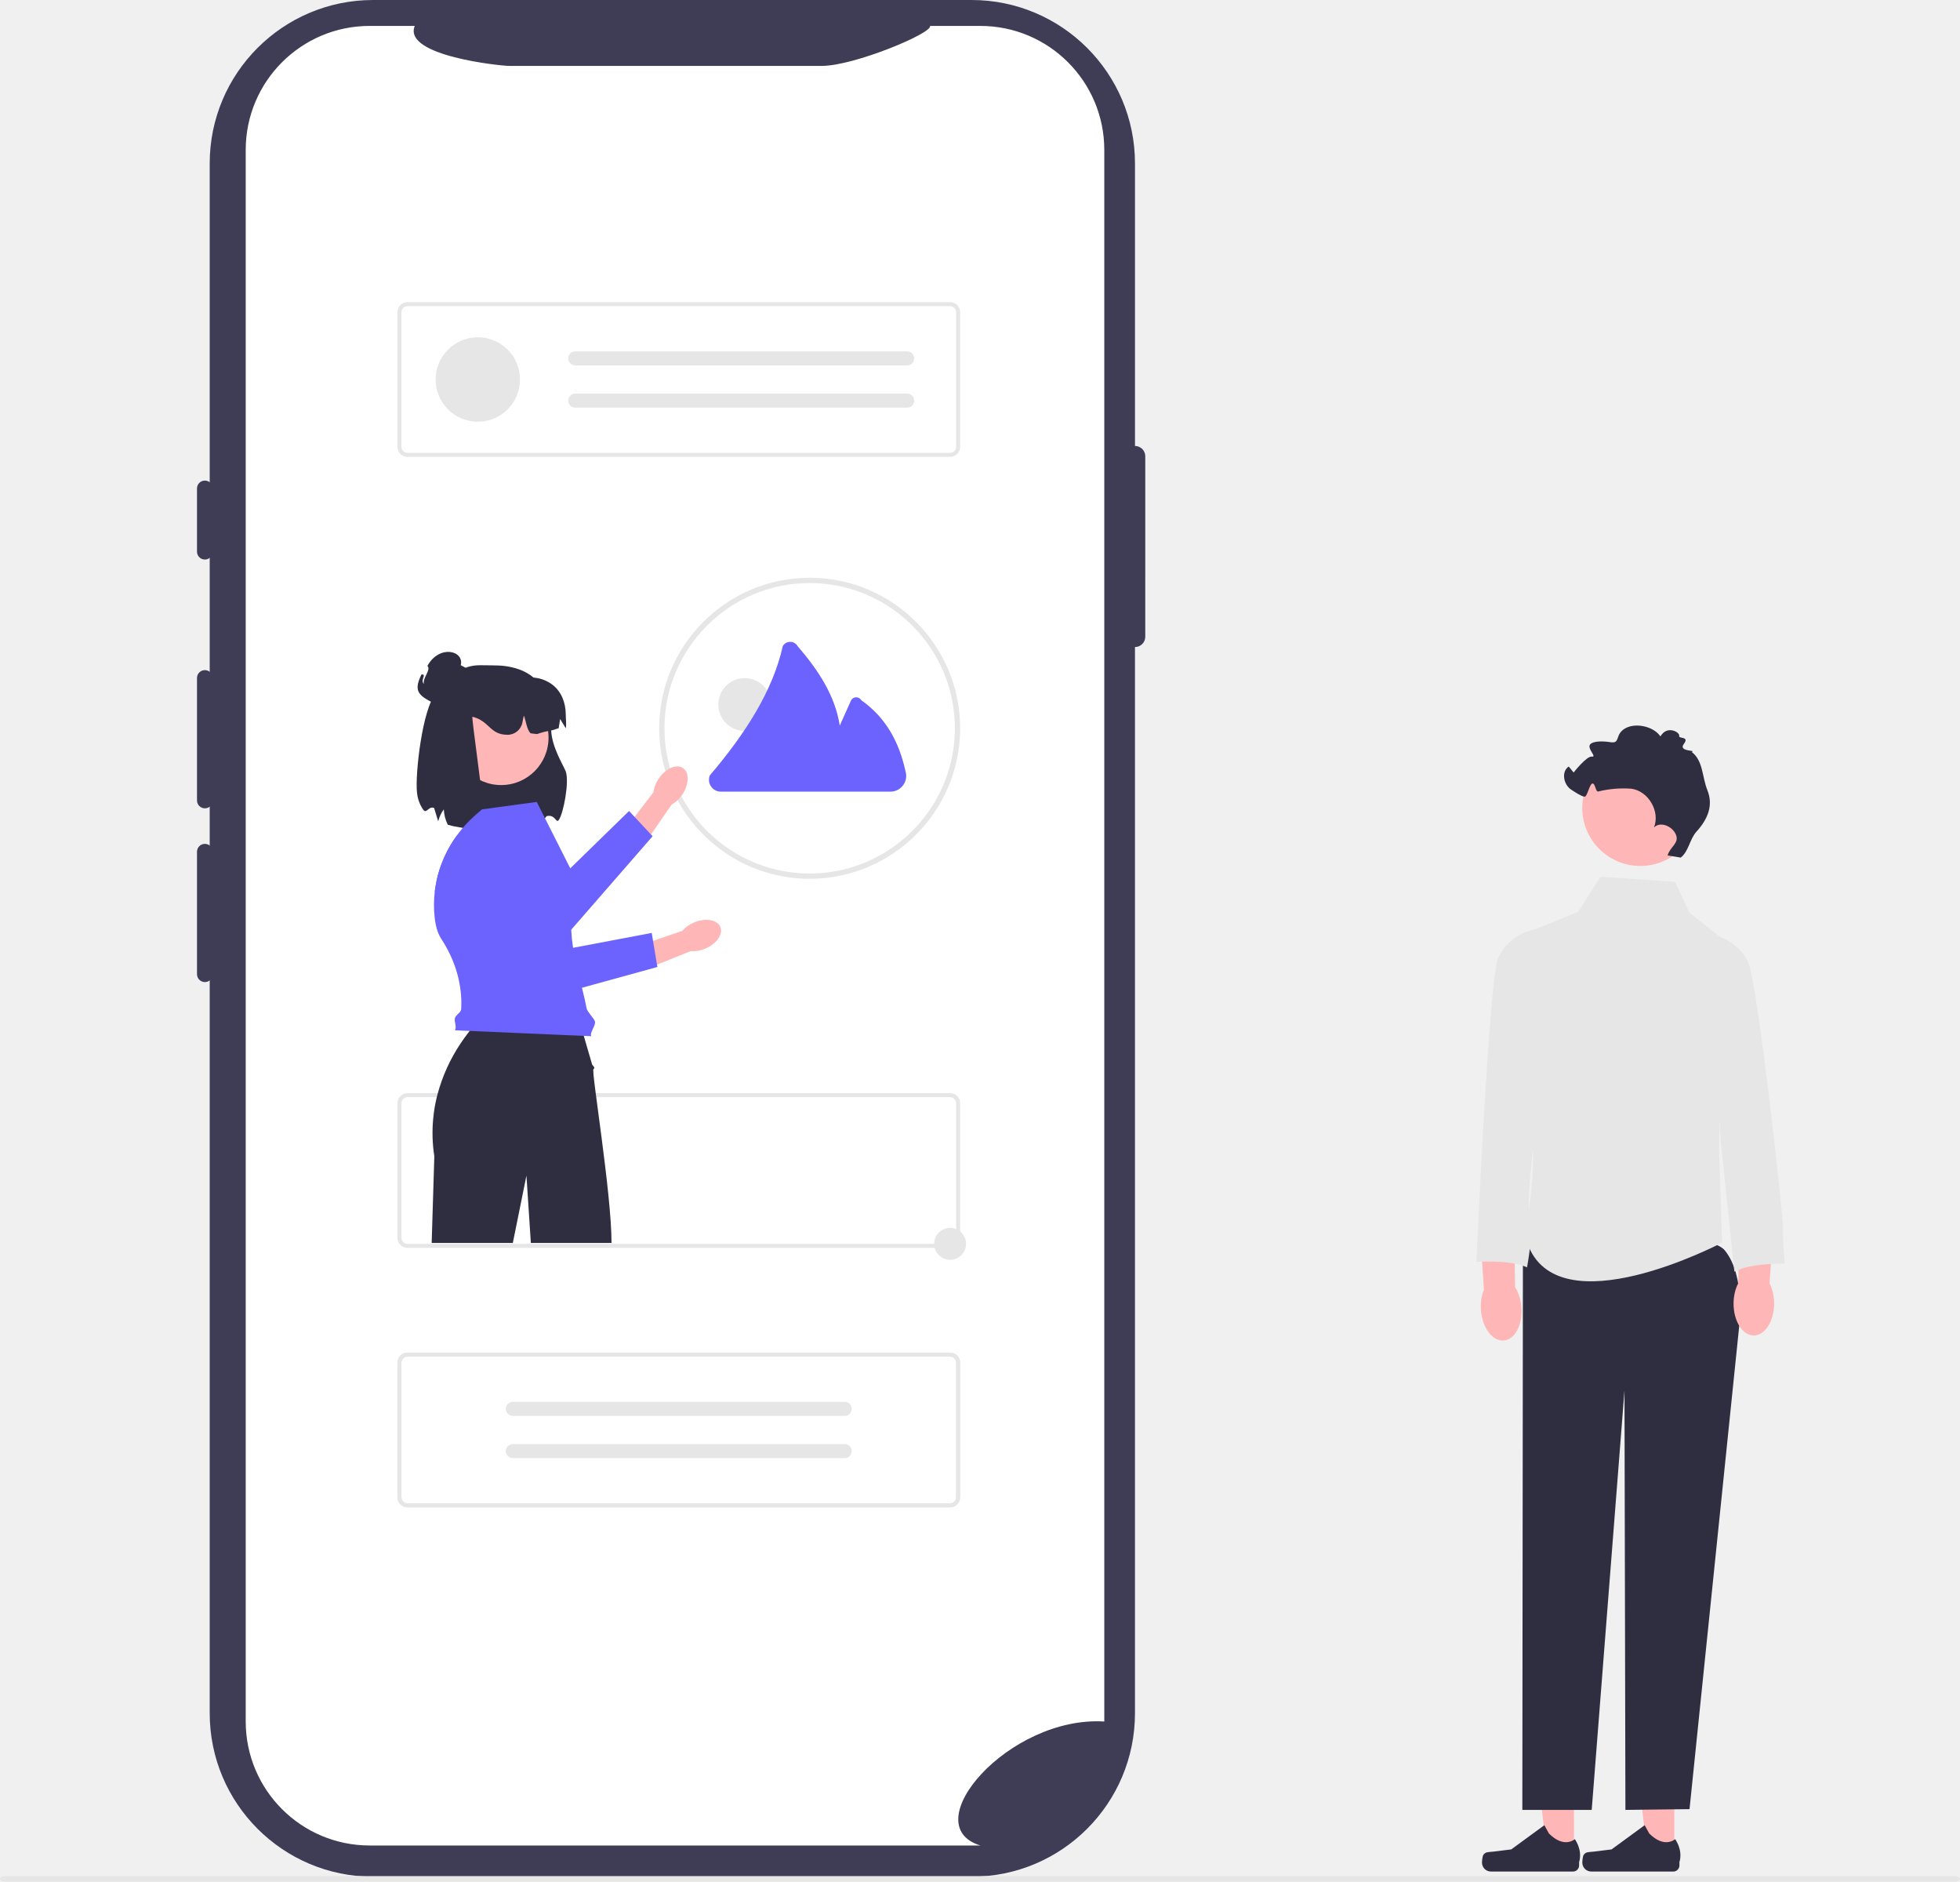
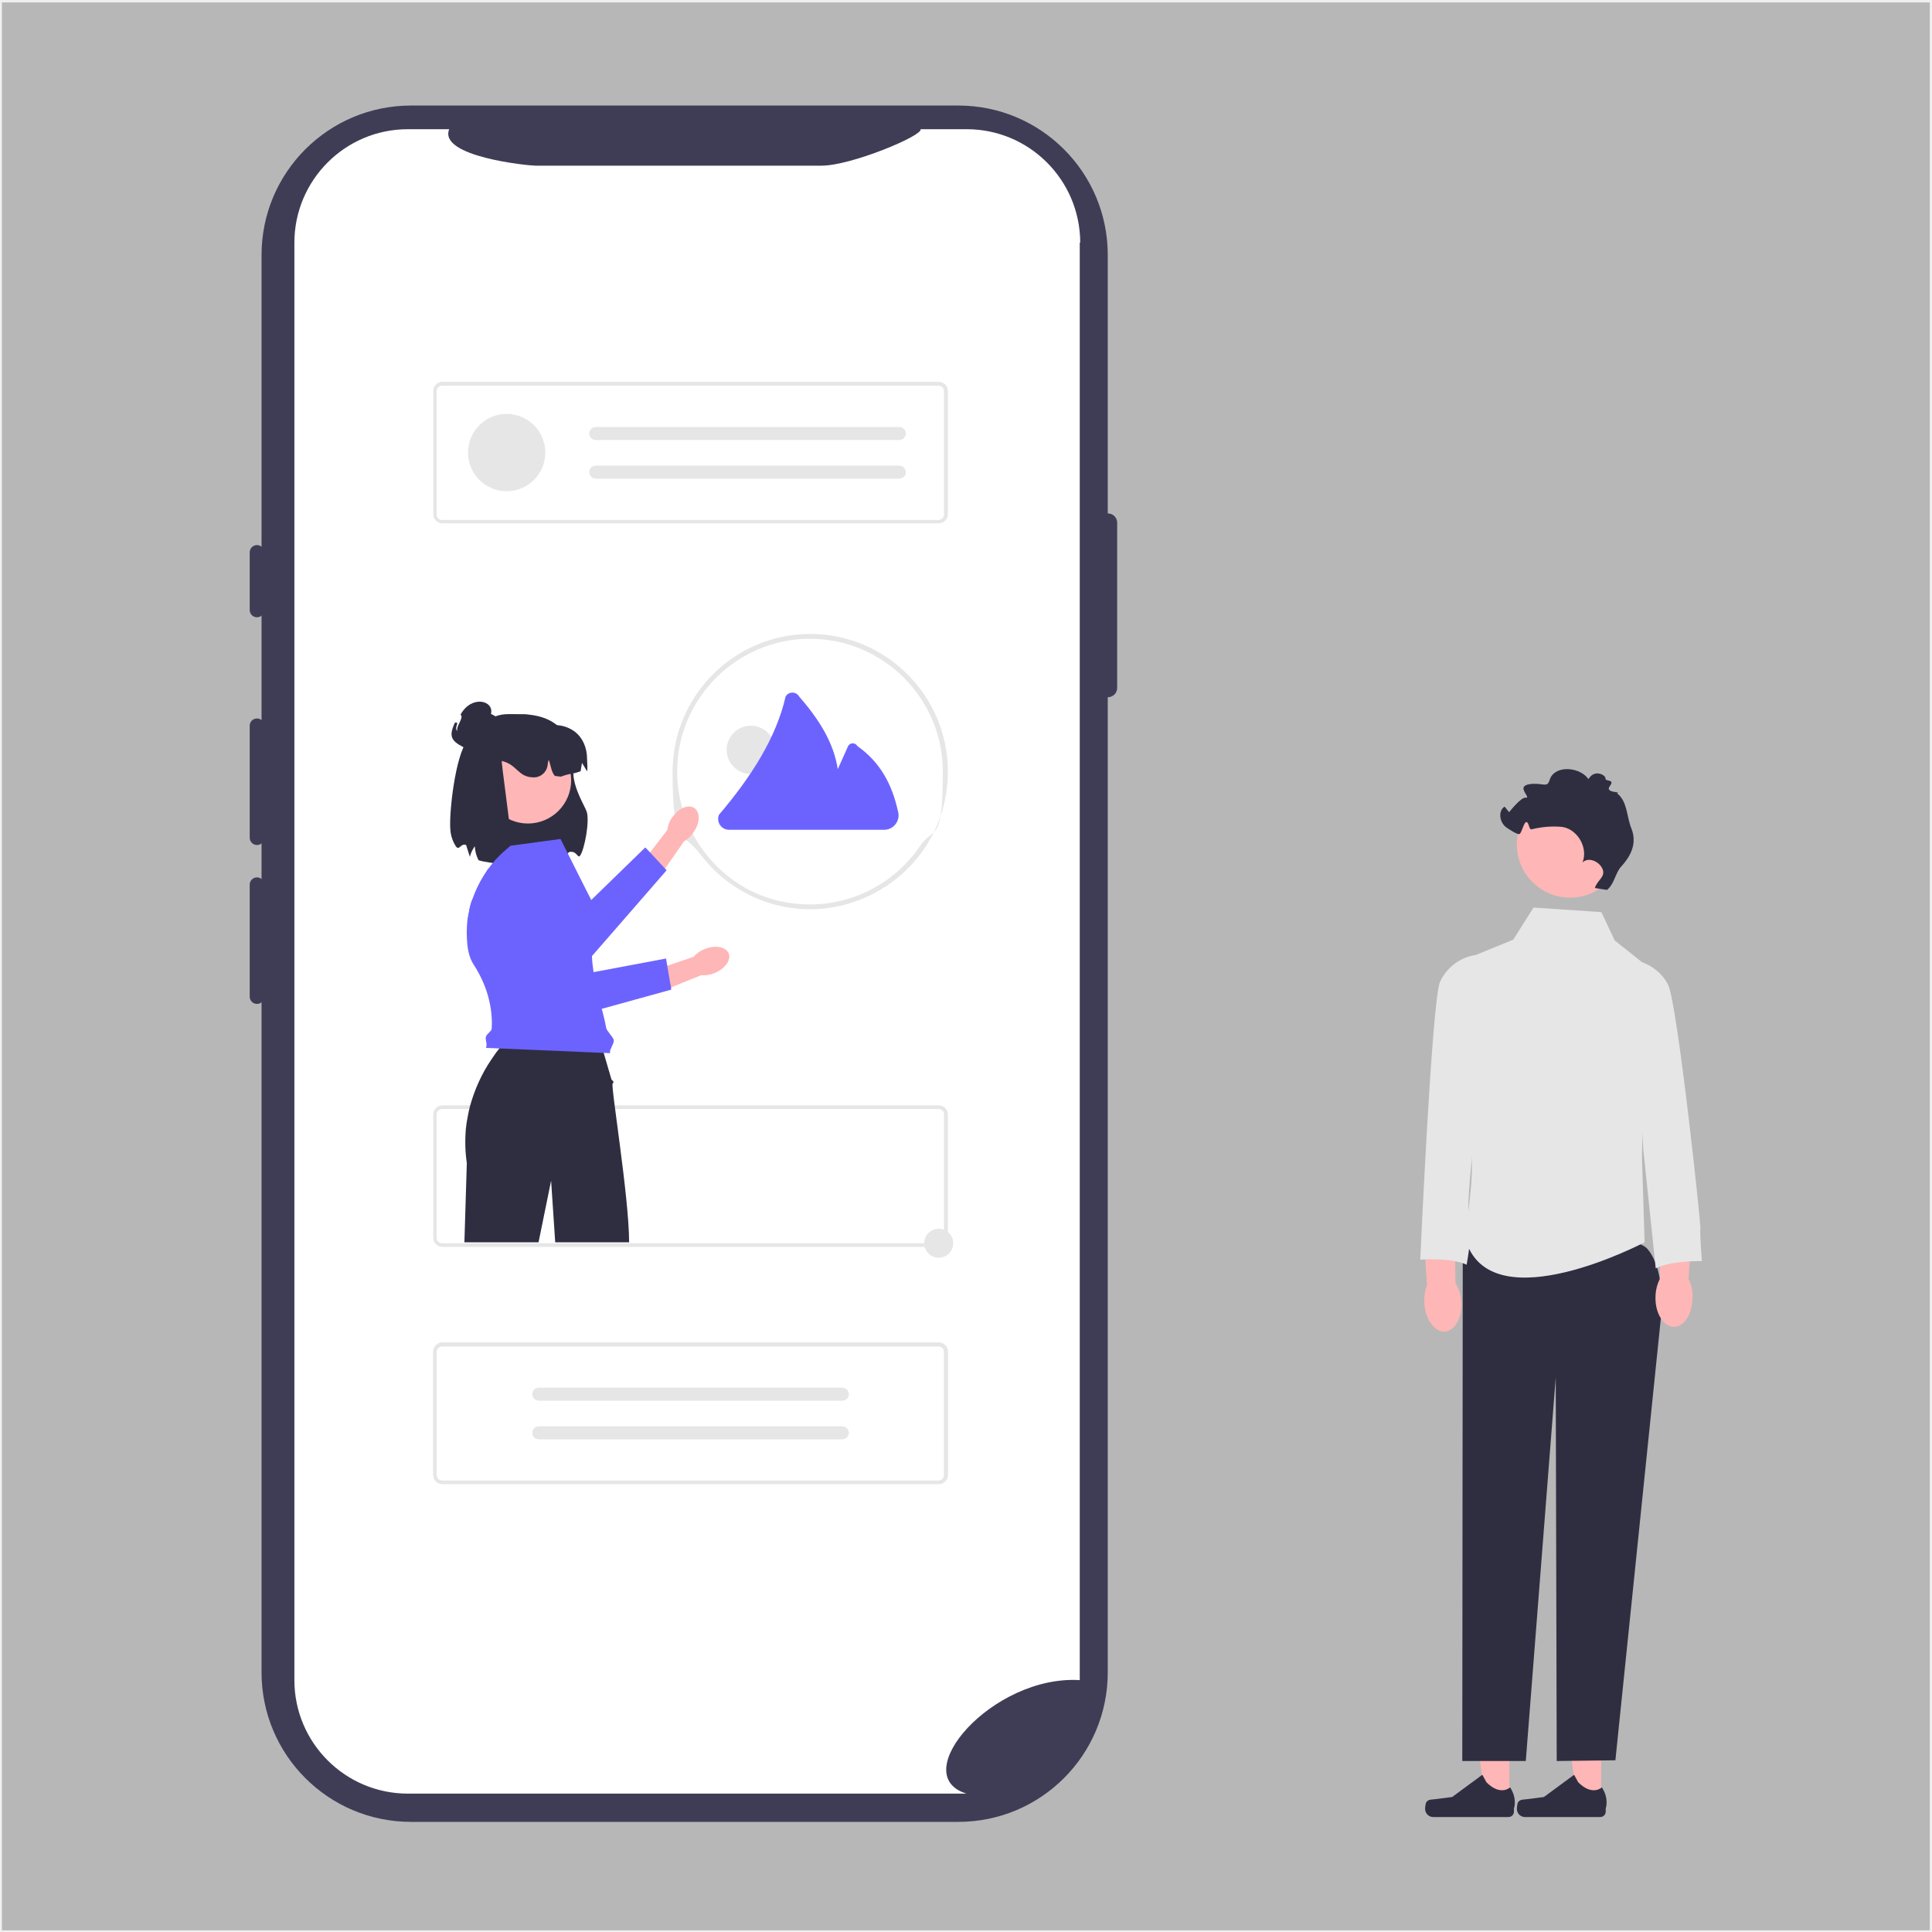
- <svg xmlns="http://www.w3.org/2000/svg" width="742.417" height="712.574" viewBox="0 0 742.417 712.574">
+ <svg xmlns="http://www.w3.org/2000/svg" version="1.1" viewBox="0 0 800 800">
+   <defs>
+     <style>
+       .cls-1 {
+         fill: #2f2e41;
+       }
+ 
+       .cls-2 {
+         fill: #fff;
+       }
+ 
+       .cls-3 {
+         fill: #ffb6b6;
+       }
+ 
+       .cls-4 {
+         fill: #3f3d56;
+       }
+ 
+       .cls-5 {
+         fill: #6c63ff;
+       }
+ 
+       .cls-6 {
+         fill: #b7b7b7;
+       }
+ 
+       .cls-7 {
+         fill: #e6e6e6;
+       }
+     </style>
+   </defs>
  <g>
-     <polygon points="596.195 702.752 586.165 702.751 581.393 664.061 596.197 664.062 596.195 702.752" fill="#ffb6b6" />
-     <path d="M561.829,702.524h0c-.312,.526-.477,2.224-.477,2.835h0c0,1.88,1.524,3.404,3.404,3.404h31.064c1.283,0,2.323-1.04,2.323-2.323v-1.293s1.537-3.887-1.627-8.678c0,0-3.932,3.751-9.808-2.124l-1.733-3.139-12.542,9.173-6.952,.856c-1.521,.187-2.869-.029-3.652,1.289h-0Z" fill="#2f2e41" />
+     <g id="Capa_1">
+       <rect class="cls-6" x=".8" y="1" width="798.3" height="798.3" />
+       <g>
+         <polygon class="cls-3" points="625 746.5 615 746.5 610.2 707.8 625 707.8 625 746.5" />
+         <path class="cls-1" d="M590.6,746.2h0c-.3.5-.5,2.2-.5,2.8h0c0,1.9,1.5,3.4,3.4,3.4h31.1c1.3,0,2.3-1,2.3-2.3v-1.3s1.5-3.9-1.6-8.7c0,0-3.9,3.8-9.8-2.1l-1.7-3.1-12.5,9.2-7,.9c-1.5.2-2.9,0-3.7,1.3h0Z" />
+       </g>
+       <g>
+         <polygon class="cls-3" points="663 746.5 653 746.5 648.2 707.8 663 707.8 663 746.5" />
+         <path class="cls-1" d="M628.6,746.2h0c-.3.5-.5,2.2-.5,2.8h0c0,1.9,1.5,3.4,3.4,3.4h31.1c1.3,0,2.3-1,2.3-2.3v-1.3s1.5-3.9-1.6-8.7c0,0-3.9,3.8-9.8-2.1l-1.7-3.1-12.5,9.2-7,.9c-1.5.2-2.9,0-3.7,1.3h0Z" />
+       </g>
+       <path class="cls-1" d="M605.7,514.3l-.2,214.9h26.3l12.4-158.9.4,158.9,24.3-.3,18.8-182.8s2.5-19.1-5.4-28.8c-8-9.8-76.5-3-76.5-3h0Z" />
+       <path class="cls-3" d="M605.1,538.7c.5,6.6-2.5,12.3-6.7,12.7-4.2.3-8.1-4.8-8.6-11.4-.2-2.9.2-5.6,1.1-7.8l-1.9-28.2,13.2-.6.5,27.9c1.3,2,2.1,4.6,2.4,7.5Z" />
+       <path id="b-641" class="cls-4" d="M458.7,212.6h0v-107c0-34.2-27.7-61.9-61.9-61.9h-226.6c-34.2,0-61.9,27.7-61.9,61.9v586.9c0,34.2,27.7,61.9,61.9,61.9h226.6c34.2,0,61.9-27.7,61.9-61.9v-403.8h0c2.2,0,3.9-1.7,3.9-3.9v-68.3c0-2.2-1.7-3.9-3.9-3.9Z" />
+       <path id="c-642" class="cls-2" d="M447.1,100.5v595.2c-36.2-2.2-72,39.3-46.9,47h-231.3c-25.9,0-47-21-47-47V100.5c0-25.9,21-47,47-47h17.1c-4.6,11.4,32.8,15.1,35.7,15.1h118.5c12.3,0,42.1-12.5,41-15.1h19.1c25.9,0,46.9,21,47,46.9h0s0,0,0,0h0Z" />
+       <path id="d-643" class="cls-7" d="M388.7,516.3h-205.5c-2.1,0-3.8-1.7-3.8-3.8v-51c0-2.1,1.7-3.8,3.8-3.8h205.5c2.1,0,3.8,1.7,3.8,3.8v51c0,2.1-1.7,3.8-3.8,3.8ZM183.1,459.2c-1.3,0-2.3,1-2.3,2.3v51c0,1.3,1,2.3,2.3,2.3h205.5c1.3,0,2.3-1,2.3-2.3v-51c0-1.3-1-2.3-2.3-2.3h-205.5Z" />
+       <path id="e-644" class="cls-7" d="M388.7,614.5h-205.5c-2.1,0-3.8-1.7-3.8-3.8v-51c0-2.1,1.7-3.8,3.8-3.8h205.5c2.1,0,3.8,1.7,3.8,3.8v51c0,2.1-1.7,3.8-3.8,3.8h0ZM183.1,557.5c-1.3,0-2.3,1-2.3,2.3v51c0,1.3,1,2.3,2.3,2.3h205.5c1.3,0,2.3-1,2.3-2.3v-51c0-1.3-1-2.3-2.3-2.3h-205.5Z" />
+       <path id="g-646" class="cls-1" d="M194,306.1c.2-.3.5-.5.7-.7,5.8-6.1,8.8-9.7,15.9-9.7s7.1,0,8.3.2c5,.5,8.9,2,11.9,4.5,4.4,3.7,6.6,9.6,6.6,17.6,0,.4,0,1.3,0,2.4.3,6.4,4.7,13.3,5.5,15.6,1.4,3.8-.9,15.9-2.7,18.3-1,1.4-1.3-2.2-4.5-1.5-.6.1-3.1,4.9-3.7,5-3.4.5-6.9.7-10.4.6-.5,0-.9,0-1.4,0h0c-1.6,0-3.4,0-5.3-.1-5-.1-9.9-.7-14.8-1.6h0c-.6-.1-1.3-.3-1.9-.5h-.1s0-.1,0-.1c-.9-1.8-1.4-3.7-1.5-5.7-.9,1.3-1.6,2.7-2,4.2v.3c0,0-1.6-5-1.6-5-2.2-.9-2.8,2.5-4.2.6-1.3-2-2.1-4.3-2.3-6.7-.7-6.5,2-31.6,7.3-37.5Z" />
+       <path id="h-647" class="cls-1" d="M192.3,514.4h30.7l5.2-25.5,1.7,25.5h30.6c0-18.9-7.8-65.4-6.8-65.8s-.5-1.6-.5-1.6l-5-17.1-.5-1.6h-35.6c-2,1.9-3.9,4-5.6,6.2-.6.7-1.2,1.5-1.8,2.4-.4.6-.9,1.3-1.3,1.9-4,5.9-6.9,12.4-8.8,19.3h0c-.3,1.2-.6,2.4-.8,3.6h0c-.2,1.1-.4,2.2-.6,3.3-.1.8-.2,1.7-.3,2.5-.4,4.7-.3,9.4.4,14.1l-1,32.8Z" />
+       <circle id="i" class="cls-3" cx="218.6" cy="323.1" r="17.9" />
+       <path id="j-648" class="cls-1" d="M206.8,300.8h17.6c2.1-.5,4.3-.6,6.5-.5,2.7.2,5.2,1.2,7.3,2.8,3.1,2.5,4.9,6.5,4.9,11.3,0,1.5.3,3.5,0,5l-2.1-3.5-.6,3.5c-1.6.4-1.2.5-2.8.8-.4,0-.8.2-1.2.2-2.1.4-4.2,1.2-4.2,1.2l-2.4-.3c-1.5-1.4-1.8-4.8-2.6-6.7-.2.6-.4,1.5-.5,2.6-.5,2.7-2.9,4.7-5.6,4.7h0c-6.7,0-6.7-5.2-13.3-6.8-.4-.1,4,30.4,3.5,30.3l-13.5-8.7,1.7-28.7c0-4,3.3-7.3,7.3-7.3h0s0,0,0,0Z" />
+       <path id="k-649" class="cls-1" d="M188.4,299.2c-3.2,6.6-.9,8.1,5.7,11.3,6.6,3.2,15,7,18.2.4,3.2-6.6-2.4-12-9-15.3,1.4-5.5-8-8-12.6.3,1.6,1.3-2.1,4.9-1.3,6.8-1.6-1.3,1.2-3.8-.9-3.5,0,0,0,0-.1,0h0Z" />
+       <path id="l-650" class="cls-7" d="M388.7,614.5h-205.5c-2.1,0-3.8-1.7-3.8-3.8v-51c0-2.1,1.7-3.8,3.8-3.8h205.5c2.1,0,3.8,1.7,3.8,3.8v51c0,2.1-1.7,3.8-3.8,3.8h0ZM183.1,557.5c-1.3,0-2.3,1-2.3,2.3v51c0,1.3,1,2.3,2.3,2.3h205.5c1.3,0,2.3-1,2.3-2.3v-51c0-1.3-1-2.3-2.3-2.3h-205.5Z" />
+       <path id="m-651" class="cls-7" d="M223.1,574.6c-1.5,0-2.7,1.2-2.7,2.7s1.2,2.7,2.7,2.7h125.6c1.5,0,2.7-1.1,2.8-2.6,0-1.5-1.1-2.7-2.6-2.8,0,0,0,0-.1,0h-125.7Z" />
+       <path id="n-652" class="cls-7" d="M223.1,590.6c-1.5,0-2.7,1.2-2.7,2.7s1.2,2.7,2.7,2.7h125.6c1.5,0,2.7-1.1,2.8-2.6,0-1.5-1.1-2.7-2.6-2.8,0,0,0,0-.1,0h-125.7Z" />
+       <path id="o-653" class="cls-7" d="M388.7,216.7h-205.5c-2.1,0-3.8-1.7-3.8-3.8v-51c0-2.1,1.7-3.8,3.8-3.8h205.5c2.1,0,3.8,1.7,3.8,3.8v51c0,2.1-1.7,3.8-3.8,3.8h0ZM183.1,159.7c-1.3,0-2.3,1-2.3,2.3v51c0,1.3,1,2.3,2.3,2.3h205.5c1.3,0,2.3-1,2.3-2.3v-51c0-1.3-1-2.3-2.3-2.3h-205.5Z" />
+       <path id="p-654" class="cls-7" d="M246.7,176.8c-1.5,0-2.7,1.2-2.7,2.7s1.2,2.7,2.7,2.7h125.6c1.5,0,2.7-1.1,2.8-2.6,0-1.5-1.1-2.7-2.6-2.8,0,0,0,0-.1,0h-125.7s0,0,0,0Z" />
+       <path id="q-655" class="cls-7" d="M246.7,192.8c-1.5,0-2.7,1.2-2.7,2.7s1.2,2.7,2.7,2.7h125.6c1.5,0,2.7-1.1,2.8-2.6,0-1.5-1.1-2.7-2.6-2.8,0,0,0,0-.1,0h-125.7s0,0,0,0Z" />
+       <circle id="r" class="cls-7" cx="209.8" cy="187.4" r="16" />
+       <path id="s-656" class="cls-7" d="M663.2,377.7l-28.2-1.9-8.4,13.3-20.3,8.3v65.5c2.1,6.3,3.2,13,3.2,19.7,0,13.1-3.4,28.4-2.3,31.8,11.4,32.9,73.8,0,73.8,0l-1.1-35.2,1.5-79.6-12.8-10.2-5.5-11.7Z" />
+       <path id="t-657" class="cls-7" d="M610.9,395.5h-.3c-6.3,1.1-11.6,5.2-14.3,11-3.4,7.4-8.2,115.1-8.2,115.1,0,0,12.8-1,19.2,2.1,0,0,2.9-15.9,1.2-18.6s1.5-30.3,1.5-30.3c7-18.3,4.2-48.5,1-79.2Z" />
+       <path class="cls-3" d="M700.8,537.4c0,6.7-3.5,12.1-7.7,12s-7.7-5.4-7.6-12.1c0-2.9.7-5.6,1.8-7.7l.5-28.3,13.3.5-1.9,27.8c1.1,2.1,1.7,4.8,1.7,7.7h0Z" />
+       <path id="u-658" class="cls-7" d="M675.6,397.5h.3c6.3.8,11.9,4.6,14.8,10.2,3.8,7.2,13.7,99.5,13.4,101.1s.6,13.4.6,13.4c0,0-12.8-.3-19.1,3l-5.1-48.7-5-79.1Z" />
+       <g>
+         <path class="cls-4" d="M106.4,225.7c-1.6,0-3,1.3-3,3v23.9c0,1.6,1.3,3,3,3s3-1.3,3-3v-23.9c0-1.6-1.3-3-3-3Z" />
+         <path class="cls-4" d="M106.4,297.5c-1.6,0-3,1.3-3,3v46.4c0,1.6,1.3,3,3,3s3-1.3,3-3v-46.4c0-1.6-1.3-3-3-3Z" />
+         <path class="cls-4" d="M106.4,363.3c-1.6,0-3,1.3-3,3v46.4c0,1.6,1.3,3,3,3s3-1.3,3-3v-46.4c0-1.6-1.3-3-3-3Z" />
+       </g>
+       <circle class="cls-7" cx="310.9" cy="310.5" r="10" />
+       <path class="cls-5" d="M355,308.9c-.4-.7-1.1-1.1-1.9-1.1s-1.5.4-1.9,1.1l-4.3,9.6c-1.7-11.2-8-20.9-16-30.1-.6-1-1.6-1.6-2.8-1.6s-2.2.6-2.8,1.6c-3.8,16.8-14,33-27.6,49-1.2,3,1,6.2,4.2,6.2h64.2c4.1,0,6.9-4,5.7-7.8-2.4-10.9-7.3-20.2-16.7-26.8Z" />
+       <path class="cls-7" d="M335.5,262.5c-31.4,0-57,25.6-57,57s4.2,24.5,11.3,34c10.4,13.9,27,23,45.7,23s36.2-9.5,46.6-24.2c6.6-9.3,10.4-20.6,10.4-32.8,0-31.4-25.6-57-57-57h0ZM380.9,350.4c-9.9,14.5-26.6,24.1-45.5,24.1s-34.6-9-44.6-22.9c-6.5-9-10.4-20.2-10.4-32.1,0-30.3,24.7-55,55-55s55,24.7,55,55-3.5,22.1-9.5,30.9Z" />
+       <g>
+         <path class="cls-3" d="M278.3,338.6h0c2.6-3.9,6.7-5.7,9.2-4s2.4,6.2-.3,10c-1.1,1.7-2.6,3-4,3.8l-11.3,16.3-7.5-5.5,11.9-15.5c.2-1.6.8-3.5,2-5.2h0Z" />
+         <path class="cls-5" d="M276,360.4l-30.8,35.4-2.8,3.3-13.2-4.8-20.4-7.4h0l-15.2-5.5c.2-1.3.4-2.7.7-4,.3-1.5.7-2.9,1.2-4.3,1.4-4.3,3.4-8.4,6-12.2,1,.4,2,.9,2.9,1.4l22.7,9.8,12.6,5.5,5.2-5,22.3-21.7,2.1,2.2h0s6.2,6.7,6.2,6.7h0s.6.7.6.7Z" />
+       </g>
+       <path class="cls-5" d="M252.8,436.1l-51.6-2.2c.8-1.6-.4-3.2,0-4.6.3-1.2,2.3-2.2,2.4-3.3.4-6.1-.6-16.1-7.6-26.8-1.4-2.2-2.2-5.1-2.5-8.3-.3-3.2-.3-6.3,0-9.5.2-1.3.4-2.7.7-4,.3-1.5.7-2.9,1.2-4.3,1.4-4.3,3.4-8.4,6-12.2.2-.3.3-.5.5-.8,1-1.3,2-2.6,3.1-3.9,1.3-1.4,2.7-2.8,4.2-4.1l2.2-1.9,20.7-2.8,10.8,21.5,1.9,3.7,2,4c-1.2,5.4-1.7,10.2-1.7,14.5,0,1.6,0,3.2,0,4.8.1,2.4.4,4.7.7,6.8.8,5.3,2.1,10.2,3.4,15.1.7,2.6,1.3,5.1,1.8,7.8.2,1.3,2.8,3.7,3.1,4.9.5,1.5-2.1,4.3-1.4,5.6Z" />
+       <g>
+         <path class="cls-3" d="M291.8,393h0c4.3-1.8,8.7-1,9.9,1.7s-1.4,6.4-5.8,8.2c-1.9.8-3.8,1.1-5.5.9l-18.4,7.4-3.3-8.7,18.5-6.3c1.1-1.3,2.6-2.4,4.5-3.2h0Z" />
+         <path class="cls-5" d="M195.3,373c-.5,1.4-.8,2.9-1.1,4.3l34.2,46.2,20.9-5.8,28.6-7.9v-.9c-.1,0-1.6-9-1.6-9l-.5-3-29.8,5.6-7.9,1.5-13.3-20.5h0l-7.7-11.8c-3.6-7-9.2-11.1-15.1-11.8l-6.6,12.9h0Z" />
+       </g>
+       <circle class="cls-7" cx="388.7" cy="514.8" r="6" />
+       <circle id="v" class="cls-3" cx="650.1" cy="349.7" r="22" />
+       <path id="w-659" class="cls-1" d="M665.4,368.5c3.1-2.4,3.4-7,6-9.8,4.4-4.8,6.4-10,4.1-15.7-2-5-1.6-11.2-5.9-14.5,2.1-.8-5.3,0-3-3s-2-1.8-1.8-3.1-3.6-3.5-6.1-1c-.4.4-.7.8-1,1.2-2.6-3.9-9.6-5.4-13.5-2.9-3.9,2.4-1.4,5.8-5.6,5.1-2-.3-6.2-.6-7.5.9-1.3,1.6,2.7,4.8.7,4.6-1.9-.4-6.9,6-6.9,6l-1.9-2.3c-2.9,1.9-2,6.9,1,8.8,1.1.7,3.7,2.5,5,2.6,1,.1,1.9-4.9,3-5,1.1-.1,1.1,3.3,2.2,3,4.1-1,8.3-1.4,12.6-1,6.4.9,10.9,8.6,8.5,14.7,2.5-2.4,7-.4,8.3,2.8s-2.2,4.5-3.2,7.8" />
+     </g>
  </g>
-   <g>
-     <polygon points="634.195 702.752 624.165 702.751 619.393 664.061 634.197 664.062 634.195 702.752" fill="#ffb6b6" />
-     <path d="M599.829,702.524h0c-.312,.526-.477,2.224-.477,2.835h0c0,1.88,1.524,3.404,3.404,3.404h31.064c1.283,0,2.323-1.04,2.323-2.323v-1.293s1.537-3.887-1.627-8.678c0,0-3.932,3.751-9.808-2.124l-1.733-3.139-12.542,9.173-6.952,.856c-1.521,.187-2.869-.029-3.652,1.289h-0Z" fill="#2f2e41" />
-   </g>
-   <path d="M576.862,470.555l-.222,214.858h26.277l12.411-158.882,.354,158.882,24.286-.284,18.8-182.77s2.531-19.083-5.444-28.836c-7.975-9.753-76.462-2.968-76.462-2.968v0Z" fill="#2f2e41" />
-   <path d="M576.278,495.013c.535,6.646-2.459,12.31-6.689,12.651-4.229,.341-8.092-4.771-8.627-11.418-.234-2.909,.208-5.63,1.134-7.799l-1.915-28.191,13.248-.617,.481,27.856c1.261,1.993,2.133,4.608,2.367,7.517Z" fill="#ffb6b6" />
-   <path id="b-641" d="M429.914,168.892h0V61.915C429.914,27.72,402.194,0,367.999,0H141.349c-34.195-.001-61.915,27.719-61.916,61.914V648.798c0,34.195,27.72,61.915,61.915,61.915h226.648c34.195,0,61.915-27.72,61.915-61.915V245.04h0c2.154,0,3.9-1.746,3.9-3.9l.003-68.348c0-2.154-1.746-3.9-3.9-3.9Z" fill="#3f3d56" />
-   <path id="c-642" d="M418.287,56.767V651.942c-36.184-2.223-72.007,39.266-46.942,46.952H140.045c-25.936,.004-46.965-21.016-46.973-46.952V56.767c.008-25.935,21.036-46.954,46.971-46.951h17.058c-4.645,11.424,32.846,15.14,35.72,15.144h118.459c12.332-.016,42.084-12.482,41.001-15.144h19.055c25.925,.004,46.942,21.017,46.951,46.942l0,.009h-0Z" fill="#fff" />
-   <path id="d-643" d="M359.881,472.576H154.344c-2.101-.002-3.804-1.705-3.806-3.806v-50.984c.003-2.101,1.705-3.803,3.806-3.806h205.537c2.101,.003,3.803,1.705,3.806,3.806v50.985c-.003,2.1-1.706,3.802-3.806,3.805Zm-205.537-57.074c-1.261,.001-2.283,1.023-2.284,2.284v50.985c.001,1.261,1.023,2.283,2.284,2.284h205.537c1.261-.001,2.283-1.023,2.284-2.284v-50.985c-.001-1.261-1.023-2.283-2.284-2.284H154.344Z" fill="#e6e6e6" />
-   <path id="e-644" d="M359.881,570.835H154.344c-2.101-.002-3.804-1.705-3.806-3.806v-50.984c.003-2.101,1.705-3.803,3.806-3.806h205.537c2.101,.003,3.803,1.705,3.806,3.806v50.985c-.003,2.101-1.705,3.803-3.806,3.806v-.001Zm-205.537-57.074c-1.261,.001-2.283,1.023-2.284,2.284v50.985c.001,1.261,1.023,2.283,2.284,2.284h205.537c1.261-.001,2.283-1.023,2.284-2.284v-50.985c-.001-1.261-1.023-2.283-2.284-2.284H154.344Z" fill="#e6e6e6" />
-   <path id="f-645" d="M740.479,712.574H1.938c-1.071,0-1.938-.468-1.938-1.045s.868-1.045,1.938-1.045H740.479c1.07,0,1.938,.468,1.938,1.045s-.867,1.045-1.938,1.045Z" fill="#e6e6e6" />
-   <path id="g-646" d="M165.238,262.39c.231-.257,.462-.5,.7-.749,5.8-6.1,8.849-9.716,15.928-9.716,1.313,0,7.104,.06,8.304,.179,4.971,.487,8.946,1.985,11.926,4.494,4.4,3.704,6.606,9.584,6.617,17.641,0,.446,.026,1.277,.067,2.38,.262,6.428,4.672,13.255,5.528,15.574,1.39,3.776-.856,15.871-2.656,18.338-1.046,1.441-1.257-2.171-4.472-1.494-.59,.128-3.059,4.9-3.726,4.992-3.447,.457-6.923,.663-10.4,.616-.456,0-.913,0-1.39-.01h-.005c-1.647-.01-3.406-.057-5.273-.128-4.957-.101-9.895-.653-14.753-1.647h-.005c-.641-.144-1.272-.308-1.888-.482l-.113-.031-.051-.1c-.879-1.789-1.38-3.739-1.472-5.73-.94,1.268-1.633,2.702-2.042,4.227l-.077,.293-1.556-5.042c-2.169-.933-2.77,2.486-4.169,.585-1.338-1.983-2.14-4.279-2.329-6.664-.701-6.477,1.962-31.566,7.307-37.526Z" fill="#2f2e41" />
-   <path id="h-647" d="M163.509,470.703h30.742l5.155-25.489,1.672,25.489h30.557c.015-18.891-7.773-65.432-6.841-65.823s-.475-1.631-.475-1.631l-4.984-17.114-.467-1.611h-35.584c-2.048,1.924-3.937,4.01-5.648,6.238-.58,.739-1.185,1.539-1.806,2.4-.431,.61-.877,1.252-1.323,1.924-3.965,5.903-6.929,12.419-8.772,19.287v.005c-.313,1.175-.59,2.377-.831,3.606v.005c-.215,1.093-.405,2.2-.554,3.334-.113,.826-.21,1.662-.282,2.508-.428,4.689-.278,9.413,.446,14.065l-1.005,32.807Z" fill="#2f2e41" />
-   <circle id="i" cx="189.828" cy="279.359" r="17.946" fill="#ffb6b6" />
-   <path id="j-648" d="M178.036,257.055h17.569c2.125-.495,4.315-.649,6.489-.457,2.671,.204,5.223,1.19,7.336,2.837,3.144,2.524,4.878,6.546,4.878,11.326-.009,1.528,.305,3.54,0,5.038l-2.136-3.521-.565,3.521c-1.621,.415-1.201,.497-2.829,.82-.39,.077-.785,.154-1.18,.226-2.134,.395-4.169,1.15-4.169,1.15l-2.423-.278c-1.514-1.392-1.768-4.831-2.577-6.722-.158,.552-.353,1.524-.543,2.577-.489,2.711-2.855,4.696-5.61,4.698l-.047-0c-6.74-.005-6.738-5.223-13.282-6.836-.431-.1,3.969,30.405,3.544,30.292l-13.479-8.665,1.74-28.721c.004-4.021,3.263-7.28,7.284-7.284l-0,0h-0Z" fill="#2f2e41" />
-   <path id="k-649" d="M159.618,255.463c-3.235,6.614-.882,8.1,5.732,11.336,6.614,3.235,14.985,6.995,18.22,.38,3.235-6.614-2.431-12.019-9.045-15.254,1.412-5.482-8.046-7.994-12.637,.256,1.577,1.318-2.054,4.9-1.273,6.801-1.612-1.301,1.182-3.793-.874-3.541-.041,.007-.079,.013-.123,.021l0,0Z" fill="#2f2e41" />
-   <path id="l-650" d="M359.881,570.835H154.344c-2.101-.002-3.804-1.705-3.806-3.806v-50.984c.003-2.101,1.705-3.803,3.806-3.806h205.537c2.101,.003,3.803,1.705,3.806,3.806v50.985c-.003,2.101-1.705,3.803-3.806,3.806v-.001Zm-205.537-57.074c-1.261,.001-2.283,1.023-2.284,2.284v50.985c.001,1.261,1.023,2.283,2.284,2.284h205.537c1.261-.001,2.283-1.023,2.284-2.284v-50.985c-.001-1.261-1.023-2.283-2.284-2.284H154.344Z" fill="#e6e6e6" />
-   <path id="m-651" d="M194.259,530.879c-1.472,0-2.664,1.193-2.664,2.664s1.193,2.664,2.664,2.664h125.605c1.471,.056,2.709-1.09,2.765-2.561,.056-1.471-1.09-2.709-2.561-2.765-.039-.001-.078-.002-.117-.002h-125.692v-.001h0Z" fill="#e6e6e6" />
-   <path id="n-652" d="M194.259,546.865c-1.472,0-2.664,1.193-2.664,2.664s1.193,2.664,2.664,2.664h125.605c1.471,.056,2.709-1.09,2.765-2.561,.056-1.471-1.09-2.709-2.561-2.765-.039-.001-.078-.002-.117-.002h-125.692v-.001h0Z" fill="#e6e6e6" />
-   <path id="o-653" d="M359.881,173.019H154.344c-2.101-.002-3.804-1.705-3.806-3.806v-50.984c.003-2.101,1.705-3.803,3.806-3.806h205.537c2.101,.003,3.803,1.705,3.806,3.806v50.985c-.003,2.101-1.705,3.803-3.806,3.806v-.001Zm-205.537-57.074c-1.261,.001-2.283,1.023-2.284,2.284v50.985c.001,1.261,1.023,2.283,2.284,2.284h205.537c1.261-.001,2.283-1.023,2.284-2.284v-50.985c-.001-1.261-1.023-2.283-2.284-2.284H154.344Z" fill="#e6e6e6" />
-   <path id="p-654" d="M217.908,133.063c-1.472,0-2.664,1.193-2.664,2.664s1.193,2.664,2.664,2.664h125.605c1.471,.056,2.709-1.09,2.765-2.561,.056-1.471-1.09-2.709-2.561-2.765-.039-.001-.078-.002-.117-.002h-125.692v-.001h0Z" fill="#e6e6e6" />
-   <path id="q-655" d="M217.908,149.049c-1.472,0-2.664,1.193-2.664,2.664s1.193,2.664,2.664,2.664h125.605c1.471,.056,2.709-1.09,2.765-2.561,.056-1.471-1.09-2.709-2.561-2.765-.039-.001-.078-.002-.117-.002h-125.692v-.001h0Z" fill="#e6e6e6" />
-   <circle id="r" cx="180.987" cy="143.72" r="15.986" fill="#e6e6e6" />
-   <path id="s-656" d="M634.448,333.951l-28.2-1.939-8.438,13.3-20.321,8.262v65.539c2.114,6.346,3.207,12.987,3.238,19.675-.078,13.057-3.433,28.438-2.272,31.807,11.36,32.943,73.837,0,73.837,0l-1.136-35.215,1.542-79.584-12.767-10.183-5.483-11.662Z" fill="#e6e6e6" />
-   <path id="t-657" d="M582.091,351.83l-.332,.056c-6.279,1.063-11.63,5.155-14.3,10.937-3.434,7.427-8.226,115.071-8.226,115.071,0,0,12.809-.972,19.184,2.075,0,0,2.878-15.853,1.154-18.61s1.505-30.328,1.505-30.328c7.009-18.326,4.243-48.487,1.015-79.201Z" fill="#e6e6e6" />
-   <path d="M672.011,493.695c-.024,6.668-3.483,12.061-7.726,12.046s-7.664-5.433-7.64-12.101c.01-2.919,.679-5.593,1.784-7.677l.455-28.252,13.253,.496-1.856,27.799c1.09,2.091,1.739,4.77,1.729,7.689h0Z" fill="#ffb6b6" />
-   <path id="u-658" d="M646.838,353.776l.335,.039c6.323,.746,11.871,4.562,14.829,10.2,3.8,7.244,13.713,99.464,13.396,101.147s.623,13.369,.623,13.369c0,0-12.842-.324-19.055,3.04l-5.126-48.743-5.002-79.052Z" fill="#e6e6e6" />
-   <g>
-     <path d="M77.61,181.995c-1.65,0-2.991,1.341-2.991,2.991v23.927c0,1.65,1.341,2.991,2.991,2.991s2.991-1.341,2.991-2.991v-23.927c0-1.65-1.341-2.991-2.991-2.991Z" fill="#3f3d56" />
-     <path d="M77.61,253.777c-1.65,0-2.991,1.341-2.991,2.991v46.359c0,1.65,1.341,2.991,2.991,2.991s2.991-1.341,2.991-2.991v-46.359c0-1.65-1.341-2.991-2.991-2.991Z" fill="#3f3d56" />
-     <path d="M77.61,319.576c-1.65,0-2.991,1.341-2.991,2.991v46.359c0,1.65,1.341,2.991,2.991,2.991s2.991-1.341,2.991-2.991v-46.359c0-1.65-1.341-2.991-2.991-2.991Z" fill="#3f3d56" />
-   </g>
-   <circle cx="282.09" cy="266.799" r="10" fill="#e6e6e6" />
-   <path d="M326.23,265.169c-.4-.69-1.12-1.11-1.92-1.11-.8,0-1.52,.42-1.92,1.11l-4.3,9.63c-1.705-11.215-8.039-20.928-15.98-30.12-.59-1.01-1.63-1.61-2.8-1.61-1.17,0-2.21,.6-2.8,1.61-3.756,16.812-14.049,33.033-27.637,48.956-1.184,2.951,.989,6.164,4.169,6.164h64.239c4.061,0,6.939-3.964,5.681-7.825-2.371-10.863-7.326-20.173-16.731-26.805Z" fill="#6c63ff" />
-   <path d="M306.69,218.799c-31.43,0-57,25.57-57,57,0,12.74,4.2,24.52,11.3,34.02,10.4,13.94,27.01,22.98,45.7,22.98,19.21,0,36.23-9.55,46.56-24.15,6.57-9.29,10.44-20.63,10.44-32.85,0-31.43-25.57-57-57-57v0Zm45.45,87.93c-9.91,14.52-26.59,24.07-45.45,24.07-18.35,0-34.62-9.03-44.61-22.87-6.54-9.04-10.39-20.15-10.39-32.13,0-30.33,24.67-55,55-55,30.32,0,55,24.67,55,55,0,11.46-3.52,22.11-9.55,30.93Z" fill="#e6e6e6" />
-   <g>
-     <path d="M249.497,294.886h0c2.611-3.883,6.73-5.684,9.201-4.023s2.358,6.156-.253,10.038c-1.143,1.7-2.575,3-4.031,3.786l-11.268,16.314-7.543-5.451,11.908-15.504c.178-1.645,.843-3.462,1.985-5.162h0l-0,0Z" fill="#ffb6b6" />
-     <path d="M247.2,316.68l-30.84,35.42-2.84,3.26-13.21-4.78-20.38-7.39h-.01l-15.24-5.52c.16-1.35,.38-2.69,.67-4.02,.31-1.46,.69-2.91,1.15-4.34,1.38-4.32,3.41-8.43,6.03-12.17,.98,.4,1.96,.88,2.95,1.43l22.72,9.84,12.64,5.47,5.17-5.04,22.27-21.72,2.08,2.23,.01,.01,6.21,6.66,.01,.01,.61,.65Z" fill="#6c63ff" />
-   </g>
-   <path d="M223.97,392.41l-51.64-2.23c.77-1.59-.4-3.24-.01-4.63,.35-1.21,2.31-2.18,2.37-3.31,.36-6.12-.57-16.08-7.59-26.77-1.45-2.22-2.16-5.12-2.49-8.35-.33-3.18-.3-6.34,.07-9.45,.16-1.35,.38-2.69,.67-4.02,.31-1.46,.69-2.91,1.15-4.34,1.38-4.32,3.41-8.43,6.03-12.17,.17-.26,.35-.51,.53-.76,.97-1.34,2.01-2.63,3.13-3.87,1.29-1.43,2.68-2.79,4.15-4.07l2.23-1.93,20.74-2.82,10.85,21.49,1.85,3.66,2,3.96c-1.15,5.39-1.66,10.18-1.74,14.55-.03,1.64,0,3.22,.09,4.75,.13,2.39,.37,4.66,.71,6.84,.82,5.35,2.13,10.21,3.36,15.13,.65,2.57,1.27,5.15,1.78,7.83,.24,1.26,2.77,3.74,3.13,4.88,.49,1.53-2.11,4.34-1.37,5.63Z" fill="#6c63ff" />
-   <g>
-     <path d="M262.963,349.306h0c4.322-1.793,8.75-1.018,9.891,1.733s-1.437,6.433-5.759,8.226c-1.892,.785-3.804,1.078-5.452,.928l-18.407,7.369-3.274-8.712,18.493-6.339c1.058-1.272,2.615-2.42,4.507-3.204h0l0-0Z" fill="#ffb6b6" />
-     <path d="M166.5,329.31c-.46,1.43-.84,2.88-1.15,4.34l34.2,46.17,20.88-5.75,28.58-7.87-.15-.89-1.5-9-.5-3.01-29.79,5.64-7.87,1.49-13.31-20.47h-.01l-7.69-11.83c-3.64-7.05-9.17-11.11-15.13-11.75l-6.56,12.93h-0Z" fill="#6c63ff" />
-   </g>
-   <circle cx="359.881" cy="471.055" r="6.04" fill="#e6e6e6" />
-   <circle id="v" cx="621.33" cy="305.945" r="21.995" fill="#ffb6b6" />
-   <path id="w-659" d="M636.636,324.772c3.059-2.394,3.356-6.957,5.966-9.834,4.364-4.809,6.415-9.984,4.129-15.682-2.022-5.04-1.592-11.236-5.948-14.48,2.139-.774-5.262,.001-2.979-3.03s-2.039-1.834-1.753-3.075-3.604-3.514-6.132-1.039c-.38,.372-.712,.79-.989,1.245-2.573-3.855-9.608-5.361-13.548-2.915-3.866,2.4-1.404,5.801-5.561,5.087-1.954-.336-6.172-.608-7.507,.858-1.254,1.584,2.704,4.813,.693,4.622-1.949-.368-6.94,6.026-6.94,6.026l-1.851-2.27c-2.941,1.917-1.975,6.918,.985,8.8,1.113,.708,3.687,2.473,4.981,2.633,1.047,.13,1.918-4.888,3-5,1.136-.118,1.147,3.281,2.236,3.014,4.104-1.006,8.342-1.356,12.556-1.037,6.437,.909,10.92,8.6,8.536,14.652,2.473-2.428,7.048-.413,8.329,2.807s-2.232,4.469-3.182,7.802" fill="#2f2e41" />
</svg>
